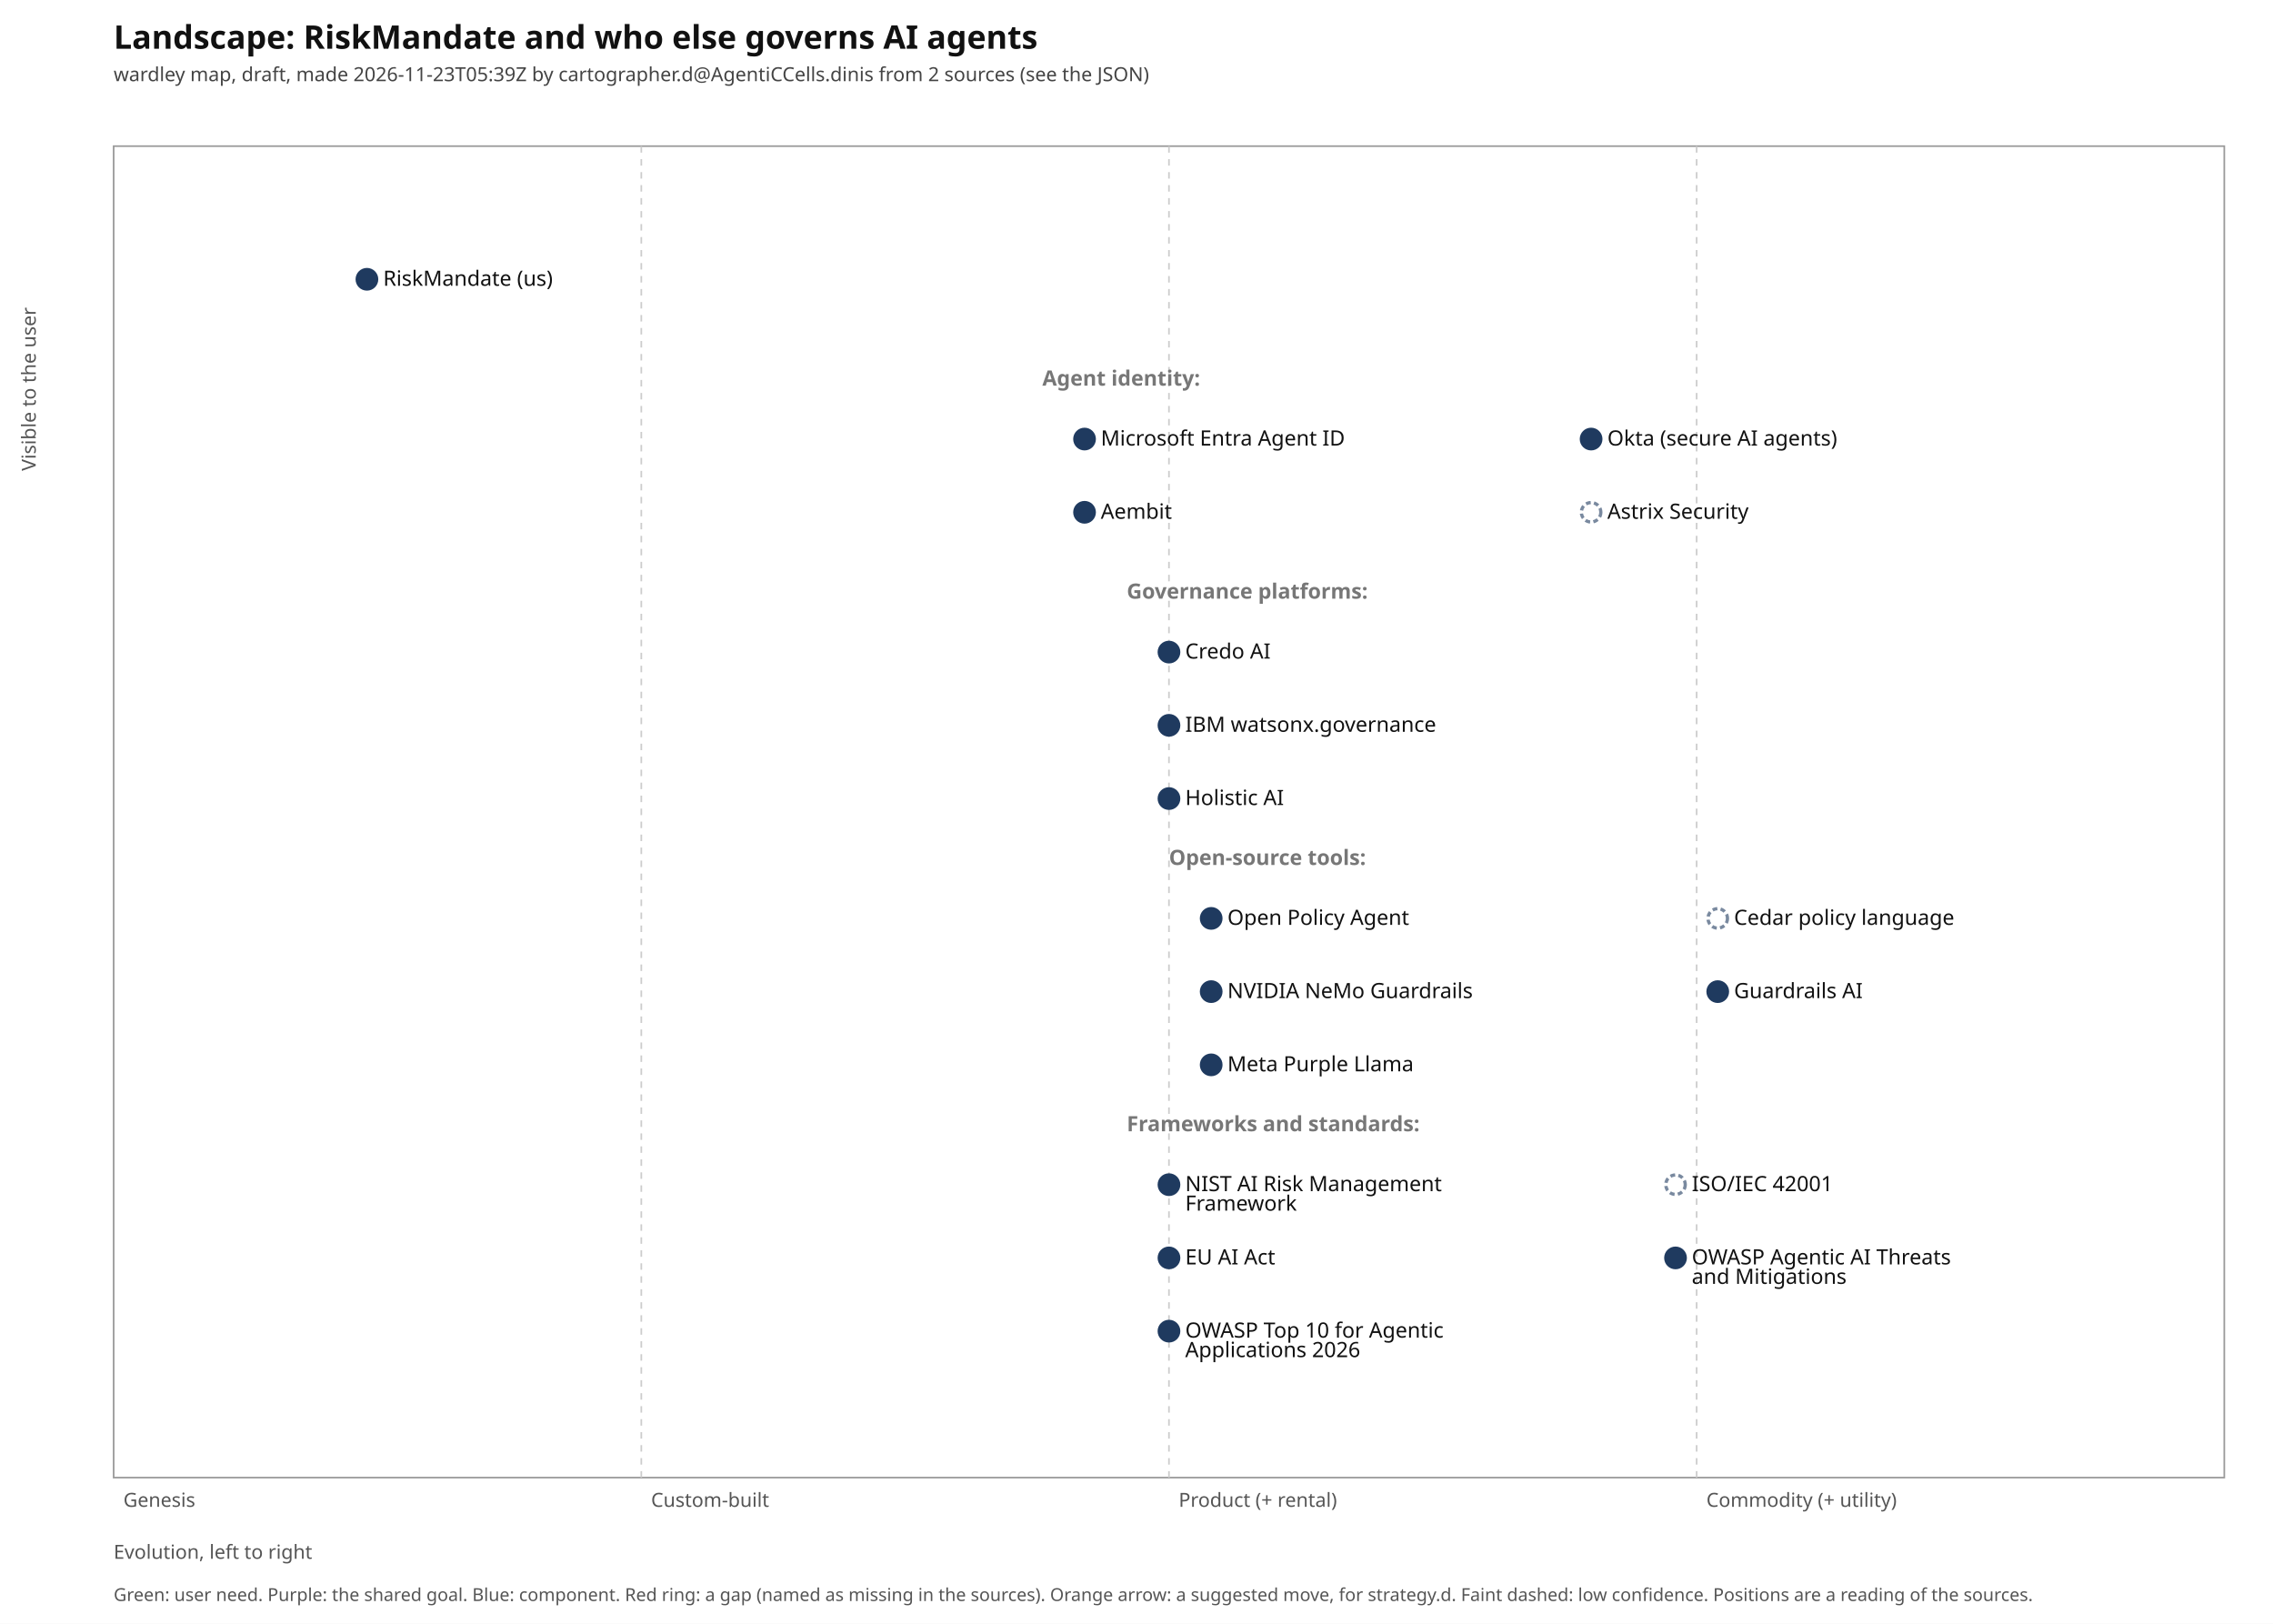
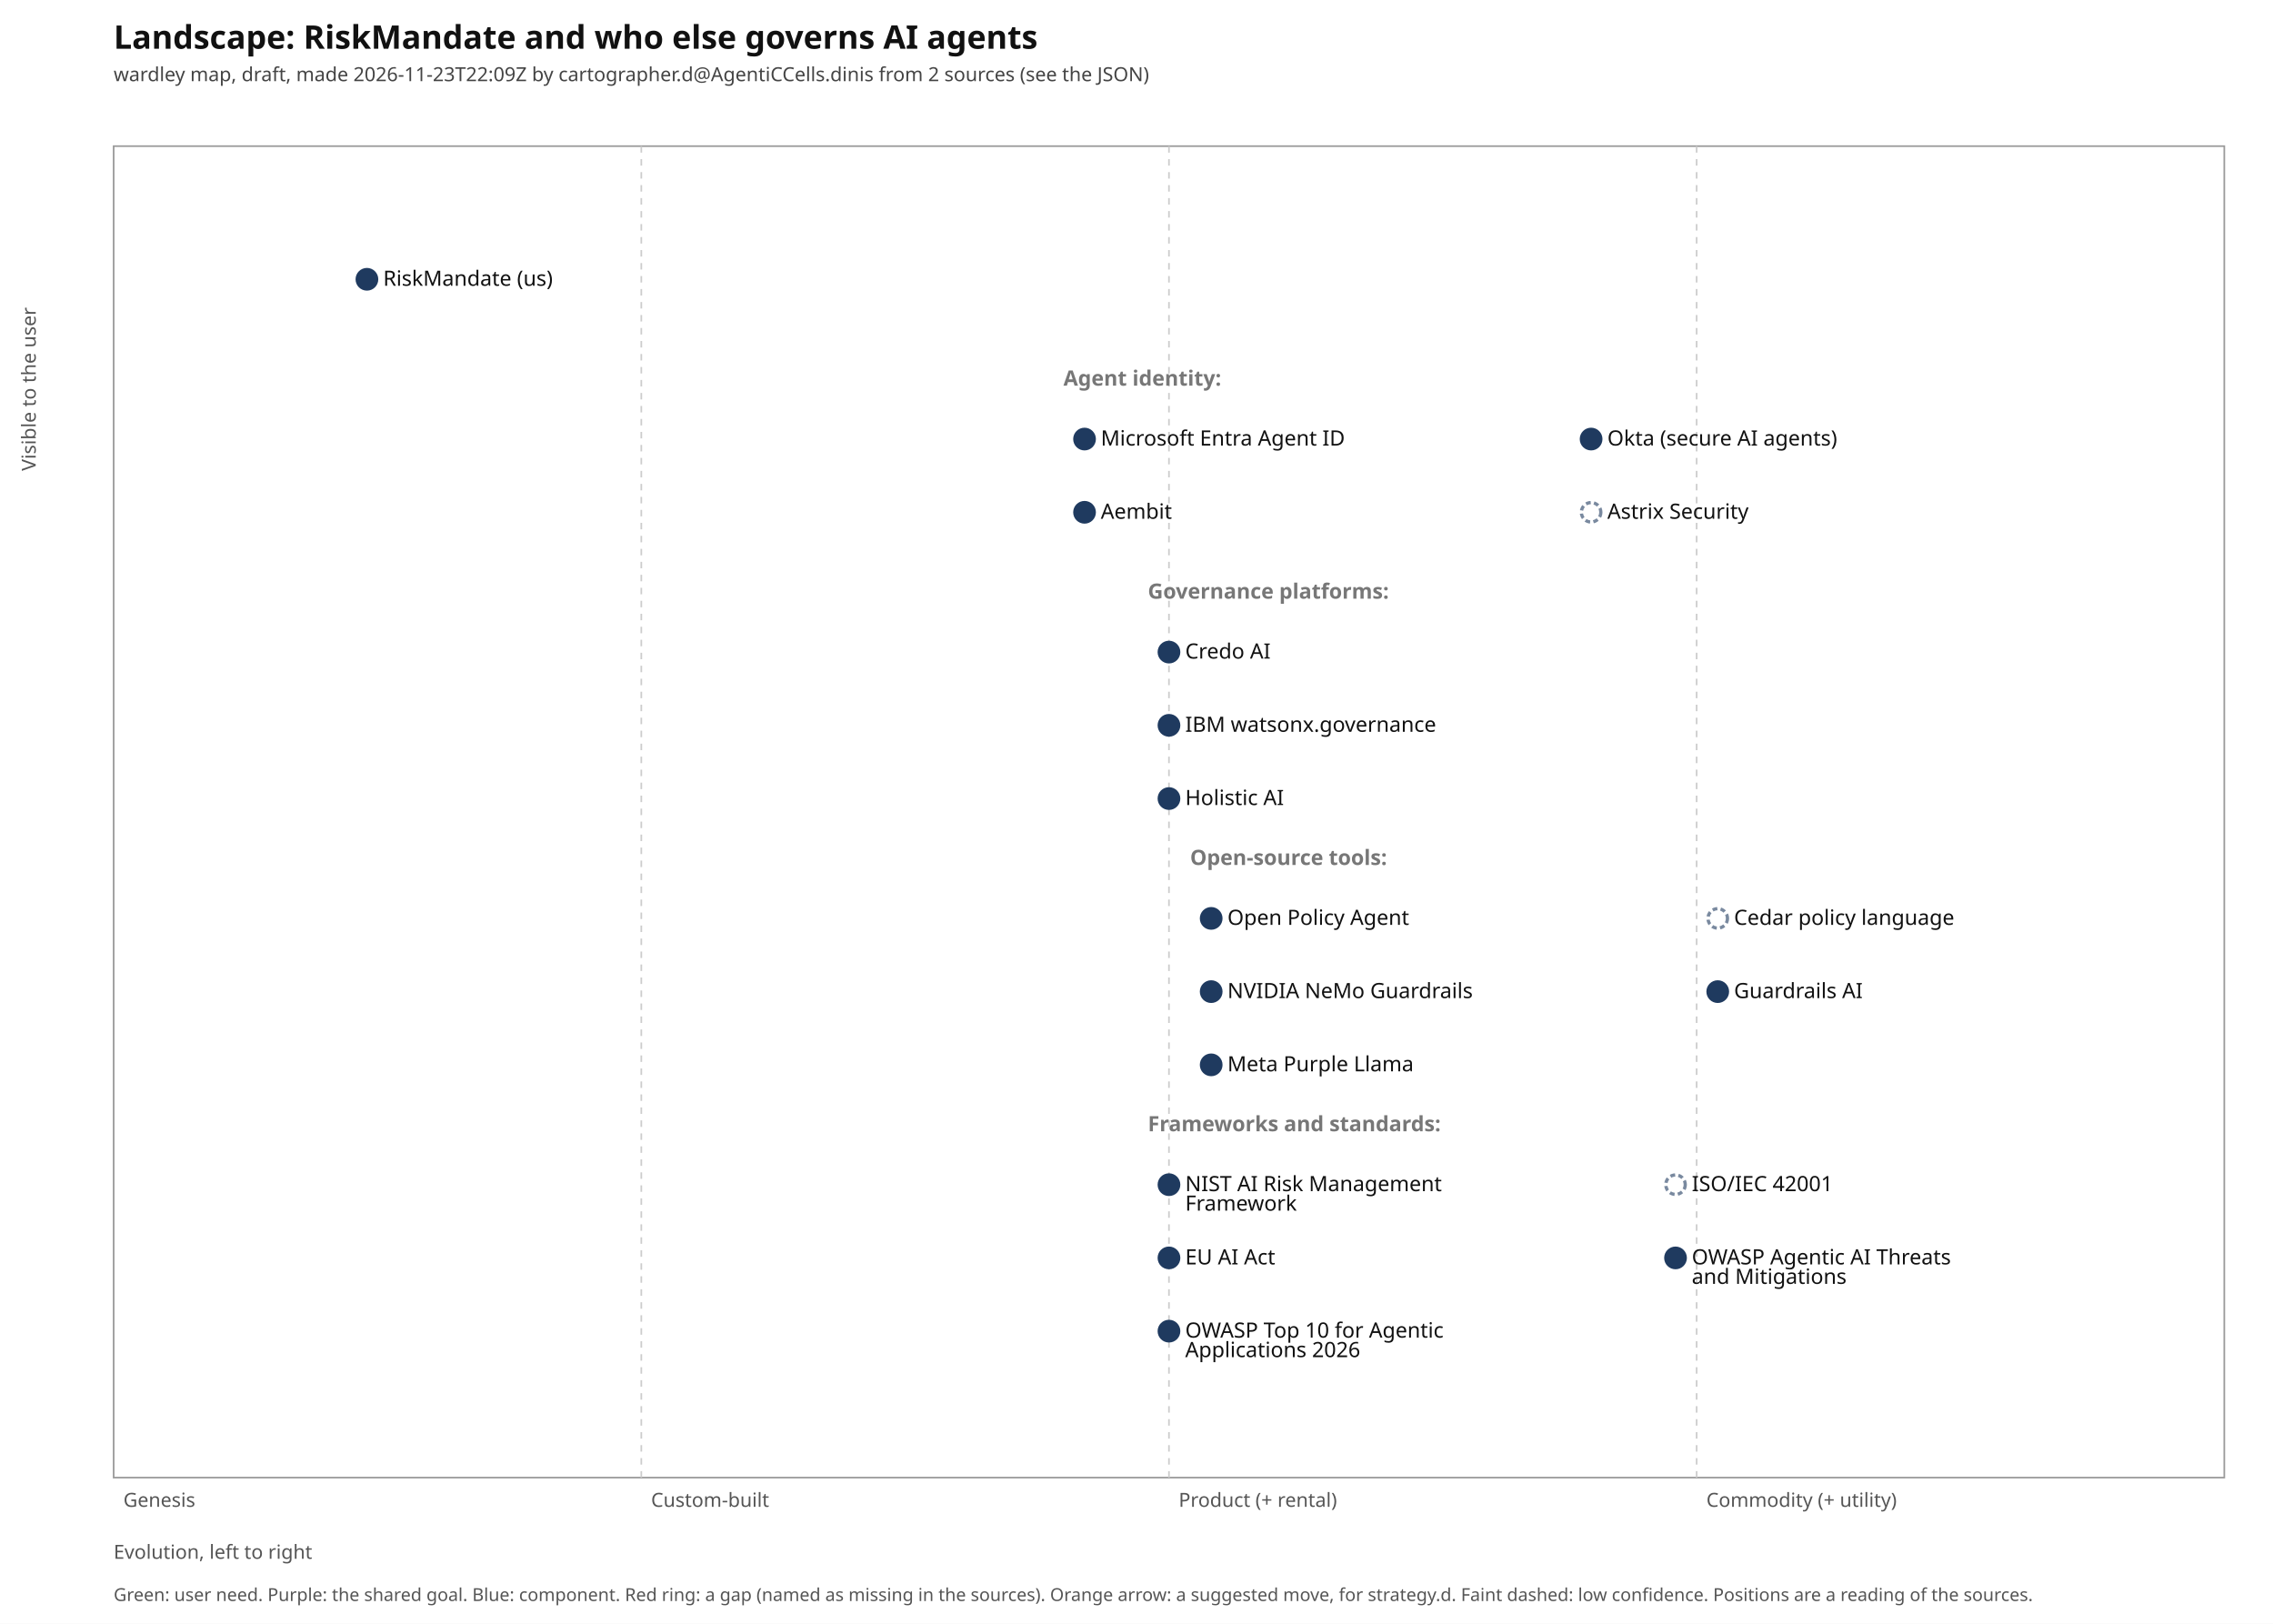
<svg xmlns="http://www.w3.org/2000/svg" viewBox="0 0 1400 1000" role="img" aria-label="Landscape: RiskMandate and who else governs AI agents" font-family="system-ui, sans-serif">
  <rect width="1400" height="1000" fill="#fff" />
  <text x="70" y="30" font-size="20" font-weight="600" fill="#111">Landscape: RiskMandate and who else governs AI agents</text>
-   <text x="70" y="50" font-size="12" fill="#444">wardley map, draft, made 2026-11-23T05:39Z by cartographer.d@AgentiCCells.dinis from 2 sources (see the JSON)</text>
+   <text x="70" y="50" font-size="12" fill="#444">wardley map, draft, made 2026-11-23T22:09Z by cartographer.d@AgentiCCells.dinis from 2 sources (see the JSON)</text>
  <rect x="70" y="90" width="1300" height="820" fill="none" stroke="#999" />
  <text x="76" y="928" font-size="12" fill="#555">Genesis</text>
  <line x1="395" y1="90" x2="395" y2="910" stroke="#ccc" stroke-dasharray="4 4" />
  <text x="401" y="928" font-size="12" fill="#555">Custom-built</text>
  <line x1="720" y1="90" x2="720" y2="910" stroke="#ccc" stroke-dasharray="4 4" />
  <text x="726" y="928" font-size="12" fill="#555">Product (+ rental)</text>
  <line x1="1045" y1="90" x2="1045" y2="910" stroke="#ccc" stroke-dasharray="4 4" />
  <text x="1051" y="928" font-size="12" fill="#555">Commodity (+ utility)</text>
  <text x="70" y="960" font-size="12" fill="#555">Evolution, left to right</text>
  <text transform="translate(22 290) rotate(-90)" font-size="12" fill="#555">Visible to the user</text>
  <defs>
    <marker id="a" markerWidth="8" markerHeight="8" refX="7" refY="4" orient="auto">
      <path d="M0 0L8 4L0 8z" fill="#888" />
    </marker>
  </defs>
  <circle cx="226" cy="172" r="6" fill="#1f3a5f" stroke="#1f3a5f" stroke-width="2" />
  <text text-anchor="start" x="236" y="176" font-size="13" fill="#111">RiskMandate (us)</text>
  <circle cx="668" cy="270.4" r="6" fill="#1f3a5f" stroke="#1f3a5f" stroke-width="2" />
  <text text-anchor="start" x="678" y="274.4" font-size="13" fill="#111">Microsoft Entra Agent ID</text>
  <circle cx="980" cy="270.4" r="6" fill="#1f3a5f" stroke="#1f3a5f" stroke-width="2" />
  <text text-anchor="start" x="990" y="274.4" font-size="13" fill="#111">Okta (secure AI agents)</text>
  <circle cx="668" cy="315.5" r="6" fill="#1f3a5f" stroke="#1f3a5f" stroke-width="2" />
  <text text-anchor="start" x="678" y="319.5" font-size="13" fill="#111">Aembit</text>
  <circle cx="980" cy="315.5" r="6" fill="#fff" stroke="#1f3a5f" stroke-width="2" stroke-dasharray="3 2" opacity="0.6" />
  <text text-anchor="start" x="990" y="319.5" font-size="13" fill="#111">Astrix Security</text>
  <circle cx="720" cy="401.6" r="6" fill="#1f3a5f" stroke="#1f3a5f" stroke-width="2" />
  <text text-anchor="start" x="730" y="405.6" font-size="13" fill="#111">Credo AI</text>
  <circle cx="720" cy="446.7" r="6" fill="#1f3a5f" stroke="#1f3a5f" stroke-width="2" />
  <text text-anchor="start" x="730" y="450.7" font-size="13" fill="#111">IBM watsonx.governance</text>
  <circle cx="720" cy="491.8" r="6" fill="#1f3a5f" stroke="#1f3a5f" stroke-width="2" />
  <text text-anchor="start" x="730" y="495.8" font-size="13" fill="#111">Holistic AI</text>
  <circle cx="746" cy="565.6" r="6" fill="#1f3a5f" stroke="#1f3a5f" stroke-width="2" />
  <text text-anchor="start" x="756" y="569.6" font-size="13" fill="#111">Open Policy Agent</text>
  <circle cx="1058" cy="565.6" r="6" fill="#fff" stroke="#1f3a5f" stroke-width="2" stroke-dasharray="3 2" opacity="0.6" />
  <text text-anchor="start" x="1068" y="569.6" font-size="13" fill="#111">Cedar policy language</text>
  <circle cx="746" cy="610.7" r="6" fill="#1f3a5f" stroke="#1f3a5f" stroke-width="2" />
  <text text-anchor="start" x="756" y="614.7" font-size="13" fill="#111">NVIDIA NeMo Guardrails</text>
  <circle cx="1058" cy="610.7" r="6" fill="#1f3a5f" stroke="#1f3a5f" stroke-width="2" />
  <text text-anchor="start" x="1068" y="614.7" font-size="13" fill="#111">Guardrails AI</text>
  <circle cx="746" cy="655.8" r="6" fill="#1f3a5f" stroke="#1f3a5f" stroke-width="2" />
  <text text-anchor="start" x="756" y="659.8" font-size="13" fill="#111">Meta Purple Llama</text>
  <circle cx="720" cy="729.6" r="6" fill="#1f3a5f" stroke="#1f3a5f" stroke-width="2" />
  <text text-anchor="start" x="730" y="733.6" font-size="13" fill="#111">NIST AI Risk Management</text>
  <text text-anchor="start" x="730" y="745.6" font-size="13" fill="#111">Framework</text>
  <circle cx="1032" cy="729.6" r="6" fill="#fff" stroke="#1f3a5f" stroke-width="2" stroke-dasharray="3 2" opacity="0.6" />
  <text text-anchor="start" x="1042" y="733.6" font-size="13" fill="#111">ISO/IEC 42001</text>
  <circle cx="720" cy="774.7" r="6" fill="#1f3a5f" stroke="#1f3a5f" stroke-width="2" />
  <text text-anchor="start" x="730" y="778.7" font-size="13" fill="#111">EU AI Act</text>
  <circle cx="1032" cy="774.7" r="6" fill="#1f3a5f" stroke="#1f3a5f" stroke-width="2" />
  <text text-anchor="start" x="1042" y="778.7" font-size="13" fill="#111">OWASP Agentic AI Threats</text>
  <text text-anchor="start" x="1042" y="790.7" font-size="13" fill="#111">and Mitigations</text>
  <circle cx="720" cy="819.8" r="6" fill="#1f3a5f" stroke="#1f3a5f" stroke-width="2" />
  <text text-anchor="start" x="730" y="823.8" font-size="13" fill="#111">OWASP Top 10 for Agentic</text>
  <text text-anchor="start" x="730" y="835.8" font-size="13" fill="#111">Applications 2026</text>
-   <text x="642" y="237.5" font-size="13" font-weight="600" fill="#777">Agent identity:</text>
-   <text x="694" y="368.7" font-size="13" font-weight="600" fill="#777">Governance platforms:</text>
-   <text x="720" y="532.7" font-size="13" font-weight="600" fill="#777">Open-source tools:</text>
-   <text x="694" y="696.7" font-size="13" font-weight="600" fill="#777">Frameworks and standards:</text>
+   <text x="655" y="237.5" font-size="13" font-weight="600" fill="#777">Agent identity:</text>
+   <text x="707" y="368.7" font-size="13" font-weight="600" fill="#777">Governance platforms:</text>
+   <text x="733" y="532.7" font-size="13" font-weight="600" fill="#777">Open-source tools:</text>
+   <text x="707" y="696.7" font-size="13" font-weight="600" fill="#777">Frameworks and standards:</text>
  <text x="70" y="986" font-size="11" fill="#555">Green: user need. Purple: the shared goal. Blue: component. Red ring: a gap (named as missing in the sources). Orange arrow: a suggested move, for strategy.d. Faint dashed: low confidence. Positions are a reading of the sources.</text>
</svg>
